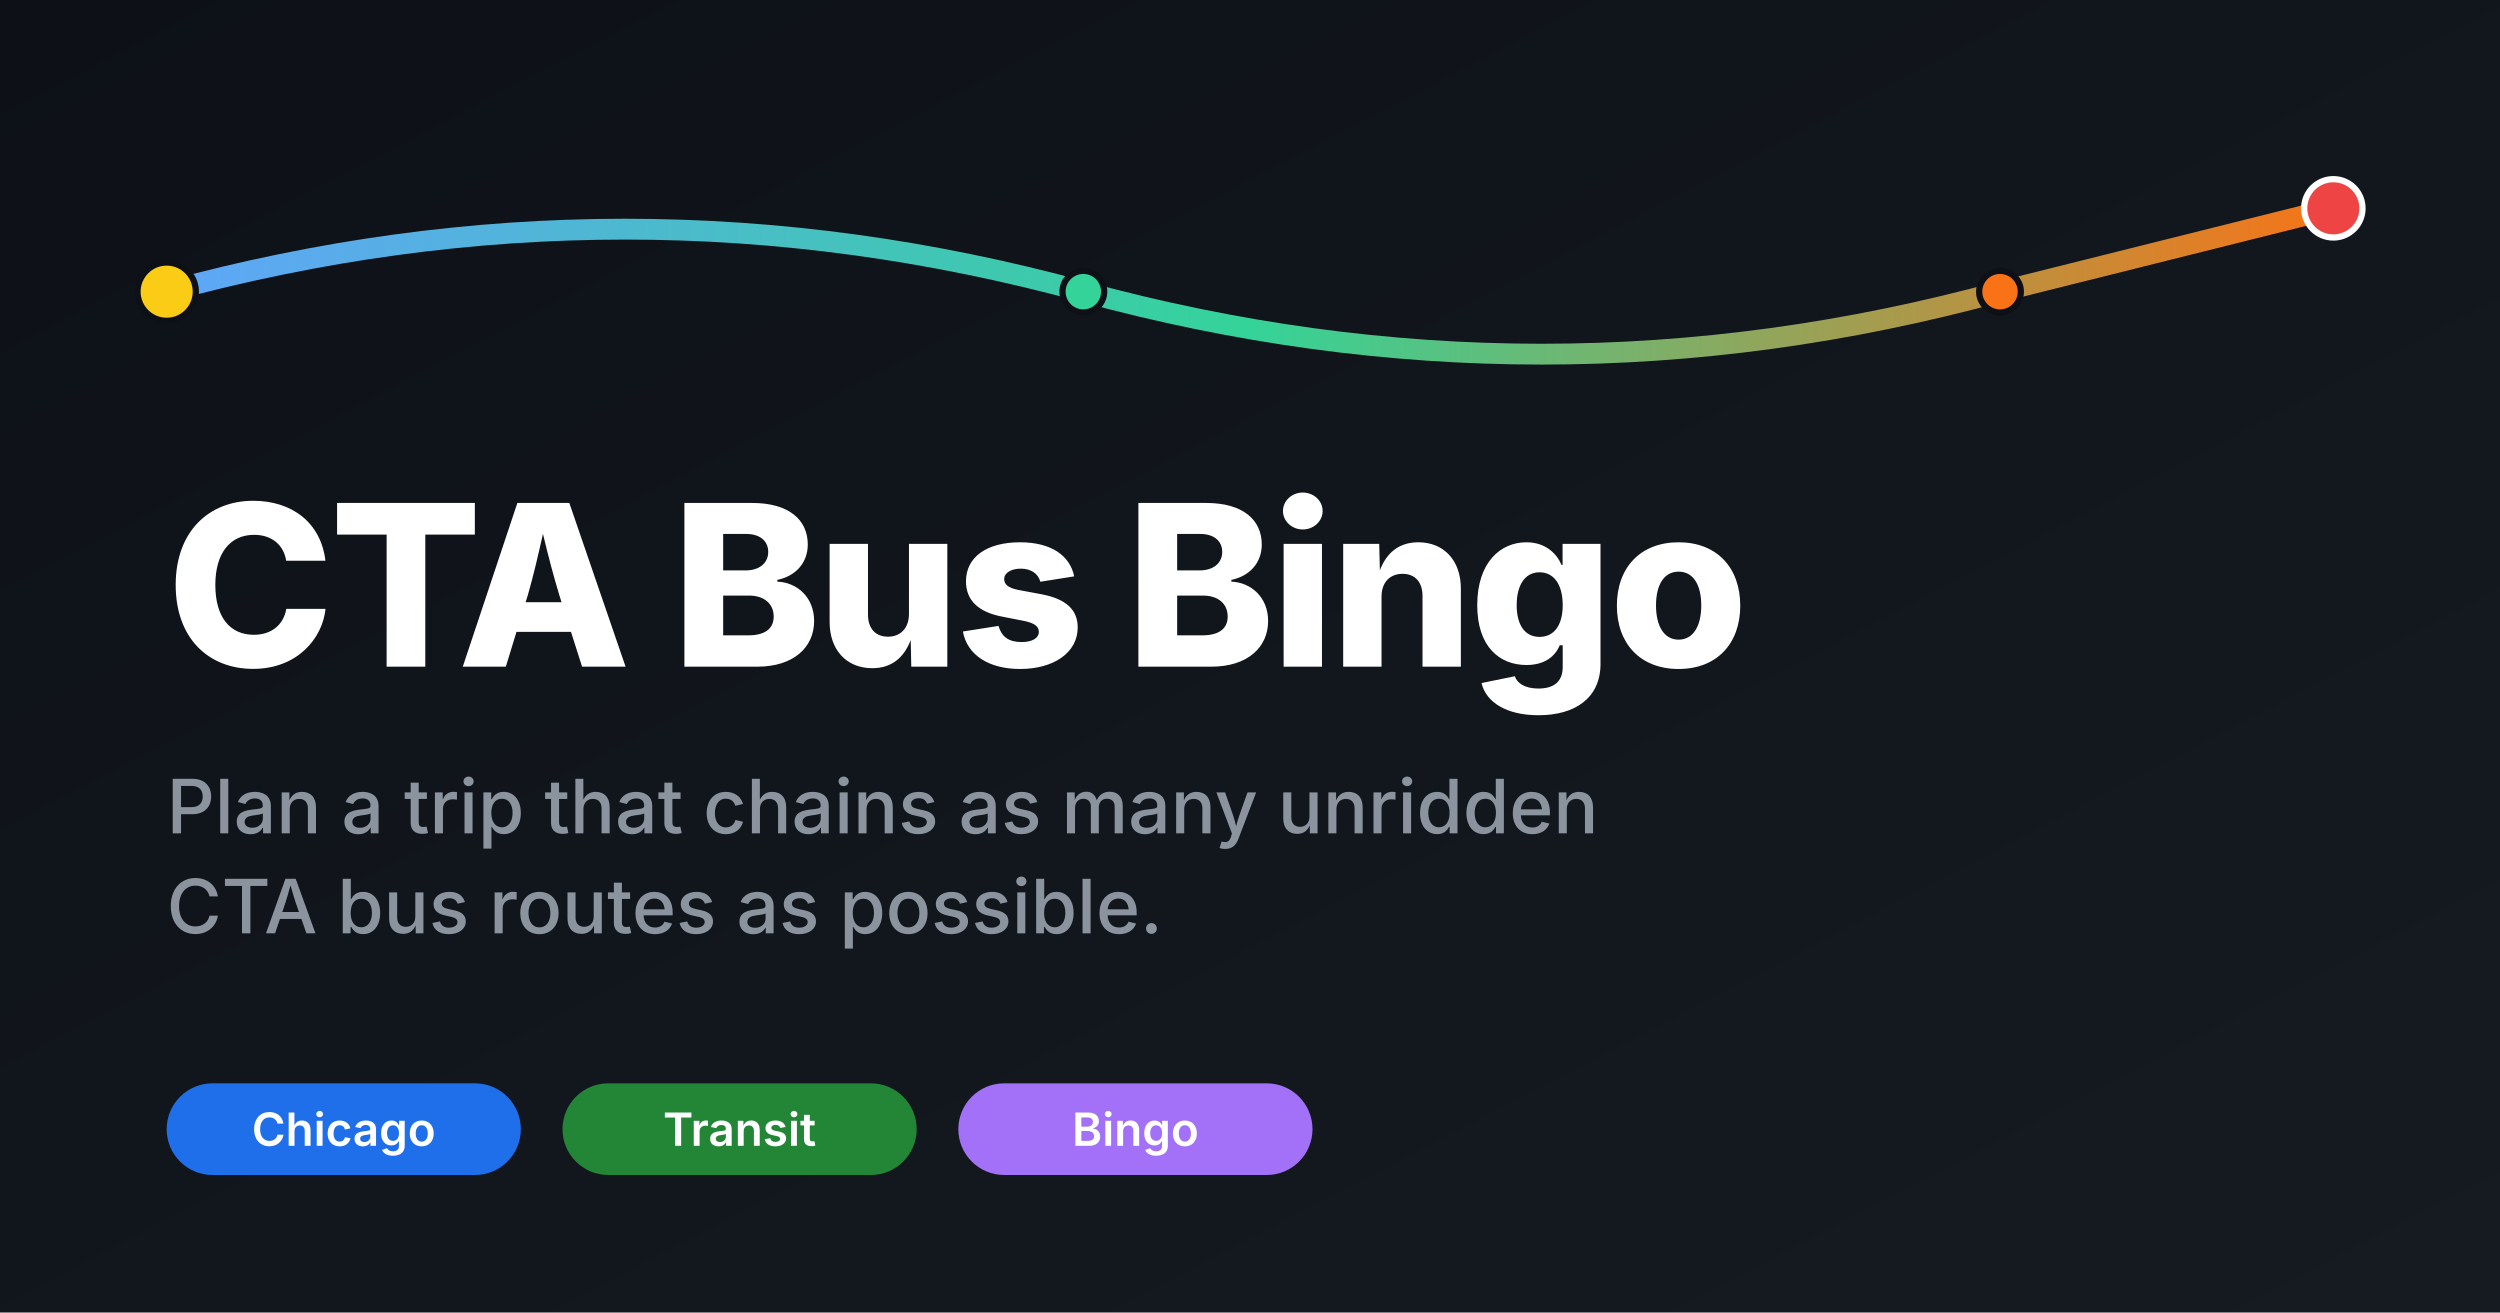
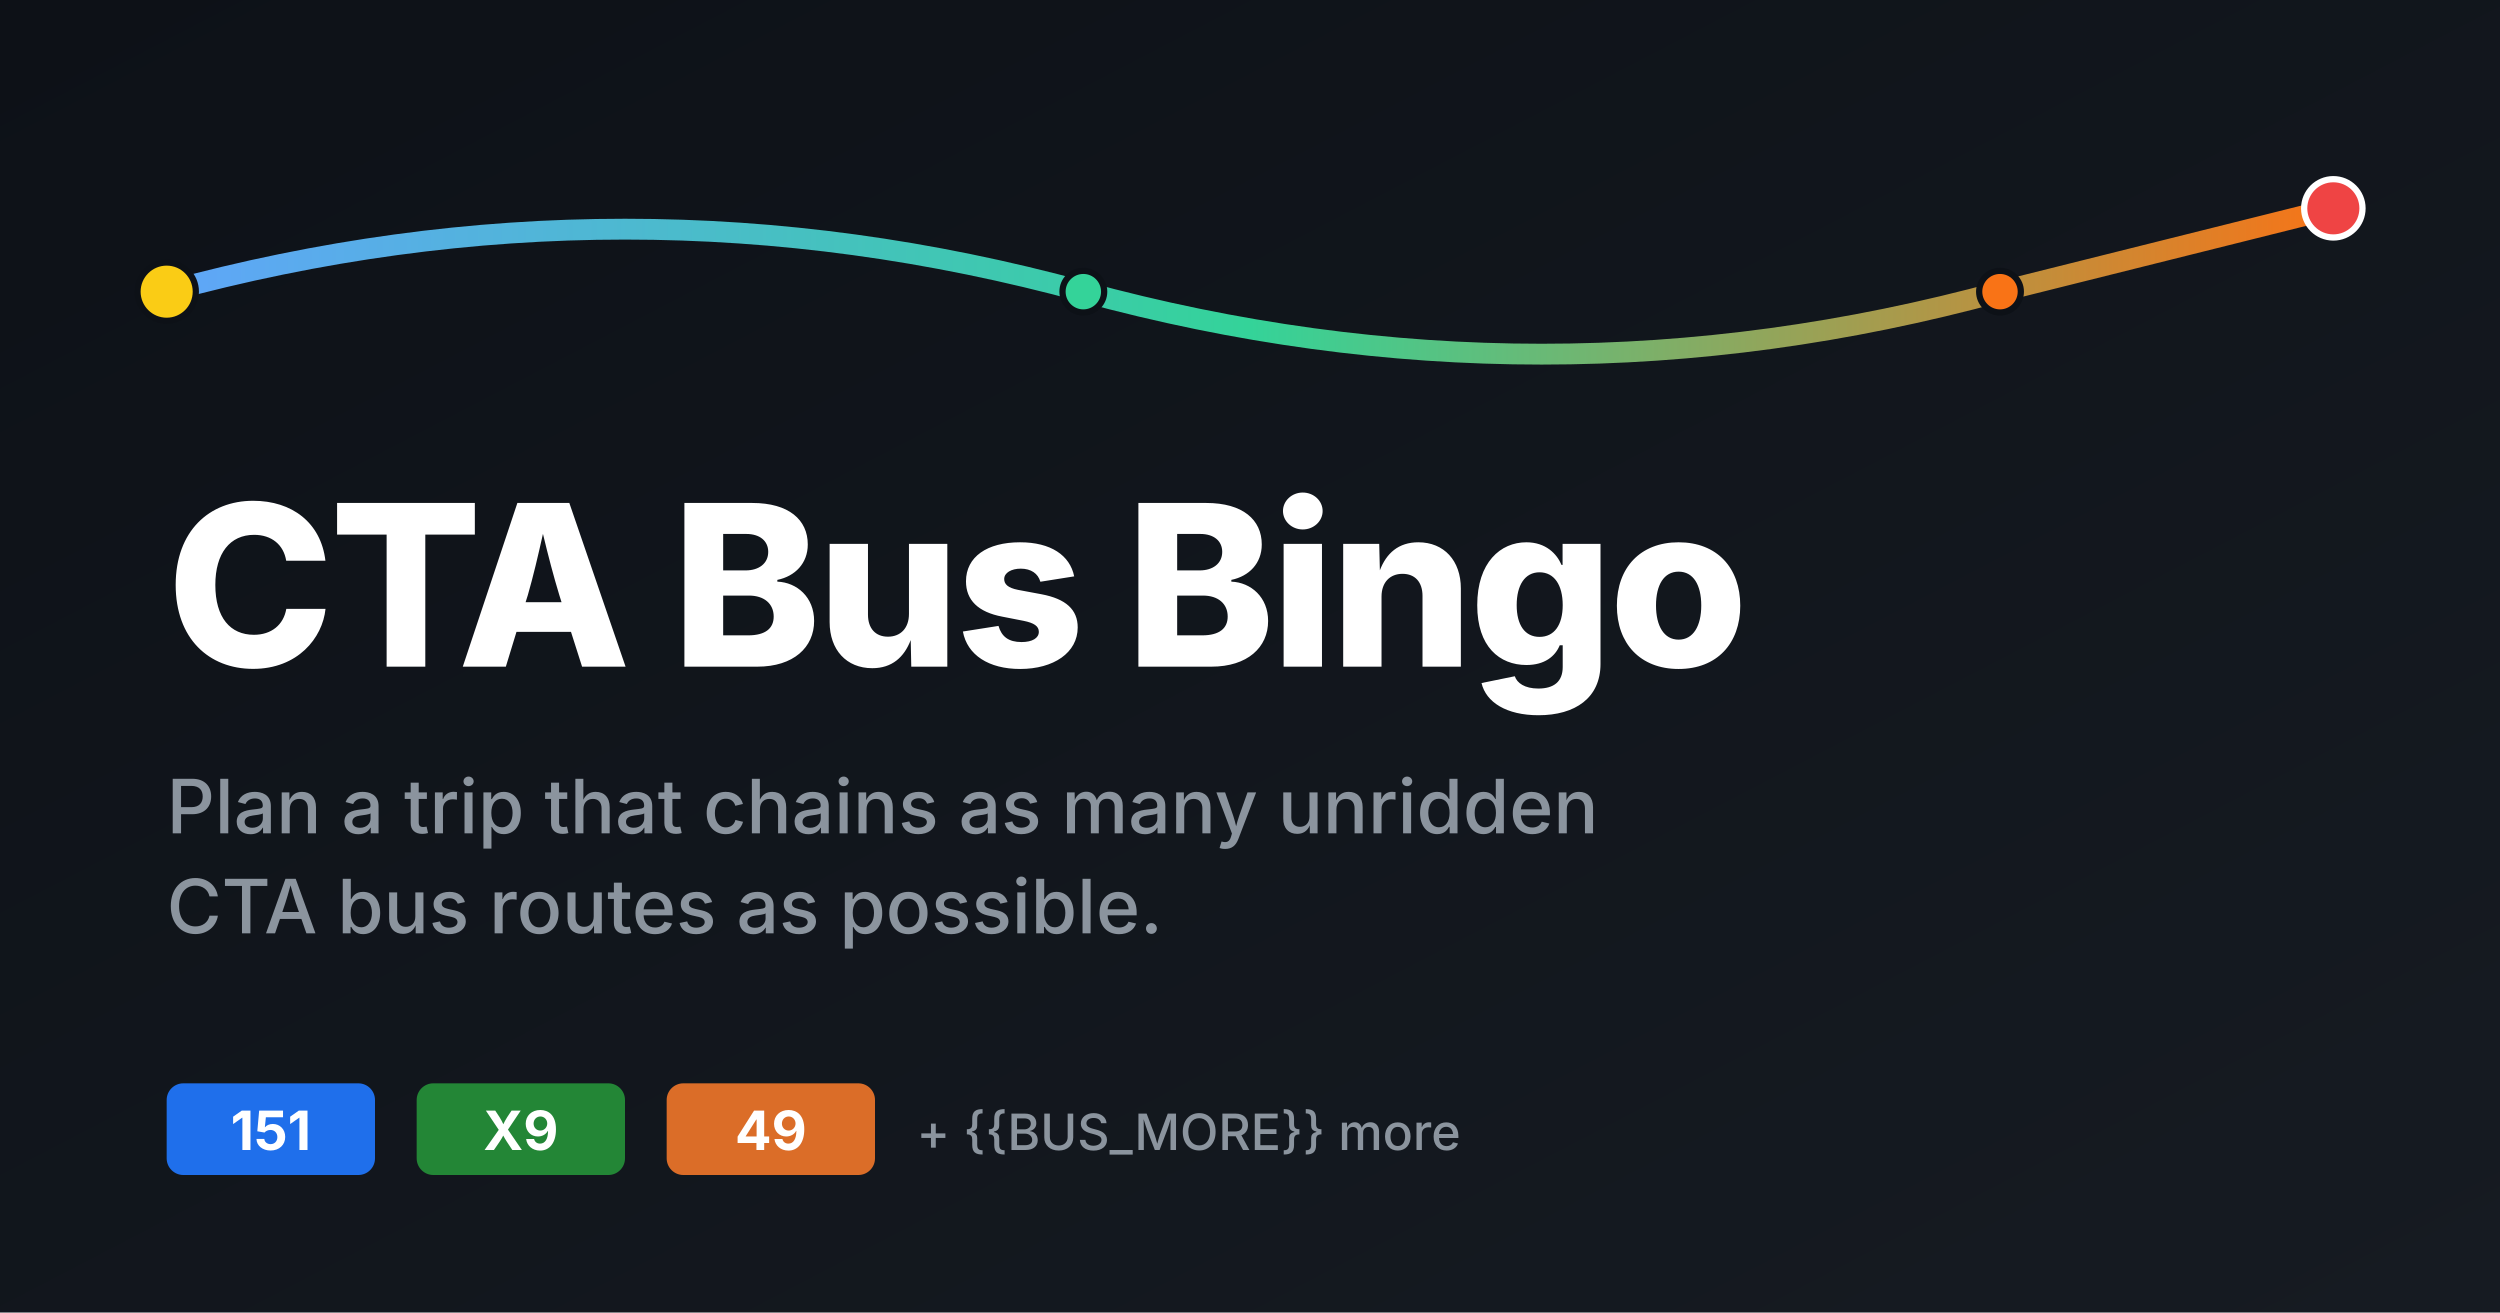
<svg xmlns="http://www.w3.org/2000/svg" width="1200" height="630" viewBox="0 0 1200 630">
  <defs>
    <linearGradient id="bg" x1="0" y1="0" x2="1" y2="1">
      <stop offset="0%" stop-color="#0d1117" />
      <stop offset="100%" stop-color="#161b22" />
    </linearGradient>
    <linearGradient id="route" x1="0" y1="0" x2="1" y2="0">
      <stop offset="0%" stop-color="#60a5fa" />
      <stop offset="50%" stop-color="#34d399" />
      <stop offset="100%" stop-color="#f97316" />
    </linearGradient>
  </defs>
  <rect width="1200" height="630" fill="url(#bg)" />
  <path d="M 80 140 Q 300 80, 520 140 T 960 140 L 1120 100" stroke="url(#route)" stroke-width="10" fill="none" stroke-linecap="round" />
  <circle cx="80" cy="140" r="14" fill="#facc15" stroke="#0d1117" stroke-width="3" />
  <circle cx="520" cy="140" r="10" fill="#34d399" stroke="#0d1117" stroke-width="3" />
  <circle cx="960" cy="140" r="10" fill="#f97316" stroke="#0d1117" stroke-width="3" />
  <circle cx="1120" cy="100" r="14" fill="#ef4444" stroke="#fff" stroke-width="3" />
  <text x="80" y="320" font-family="Inter, system-ui, -apple-system, Segoe UI, sans-serif" font-size="108" font-weight="800" fill="#ffffff" letter-spacing="-2">
    CTA Bus Bingo
  </text>
  <text x="80" y="400" font-family="Inter, system-ui, -apple-system, Segoe UI, sans-serif" font-size="36" font-weight="500" fill="#8b949e">
    Plan a trip that chains as many unridden
  </text>
  <text x="80" y="448" font-family="Inter, system-ui, -apple-system, Segoe UI, sans-serif" font-size="36" font-weight="500" fill="#8b949e">
    CTA bus routes as possible.
  </text>
-   <g font-family="Inter, system-ui, -apple-system, Segoe UI, sans-serif" font-size="22" font-weight="600">
-     <rect x="80" y="520" width="170" height="44" rx="22" fill="#1f6feb" />
-     <text x="165" y="550" fill="#ffffff" text-anchor="middle">Chicago</text>
-     <rect x="270" y="520" width="170" height="44" rx="22" fill="#238636" />
-     <text x="355" y="550" fill="#ffffff" text-anchor="middle">Transit</text>
-     <rect x="460" y="520" width="170" height="44" rx="22" fill="#a371f7" />
-     <text x="545" y="550" fill="#ffffff" text-anchor="middle">Bingo</text>
+   <g font-family="Inter, system-ui, -apple-system, Segoe UI, sans-serif" font-size="26" font-weight="700">
+     <rect x="80" y="520" width="100" height="44" rx="8" fill="#1f6feb" />
+     <text x="130" y="552" fill="#ffffff" text-anchor="middle">151</text>
+     <rect x="200" y="520" width="100" height="44" rx="8" fill="#238636" />
+     <text x="250" y="552" fill="#ffffff" text-anchor="middle">X9</text>
+     <rect x="320" y="520" width="100" height="44" rx="8" fill="#db6d28" />
+     <text x="370" y="552" fill="#ffffff" text-anchor="middle">49</text>
+     <text x="440" y="552" fill="#8b949e" font-size="24" font-weight="500">+ {{BUS_MORE}} more</text>
  </g>
</svg>
